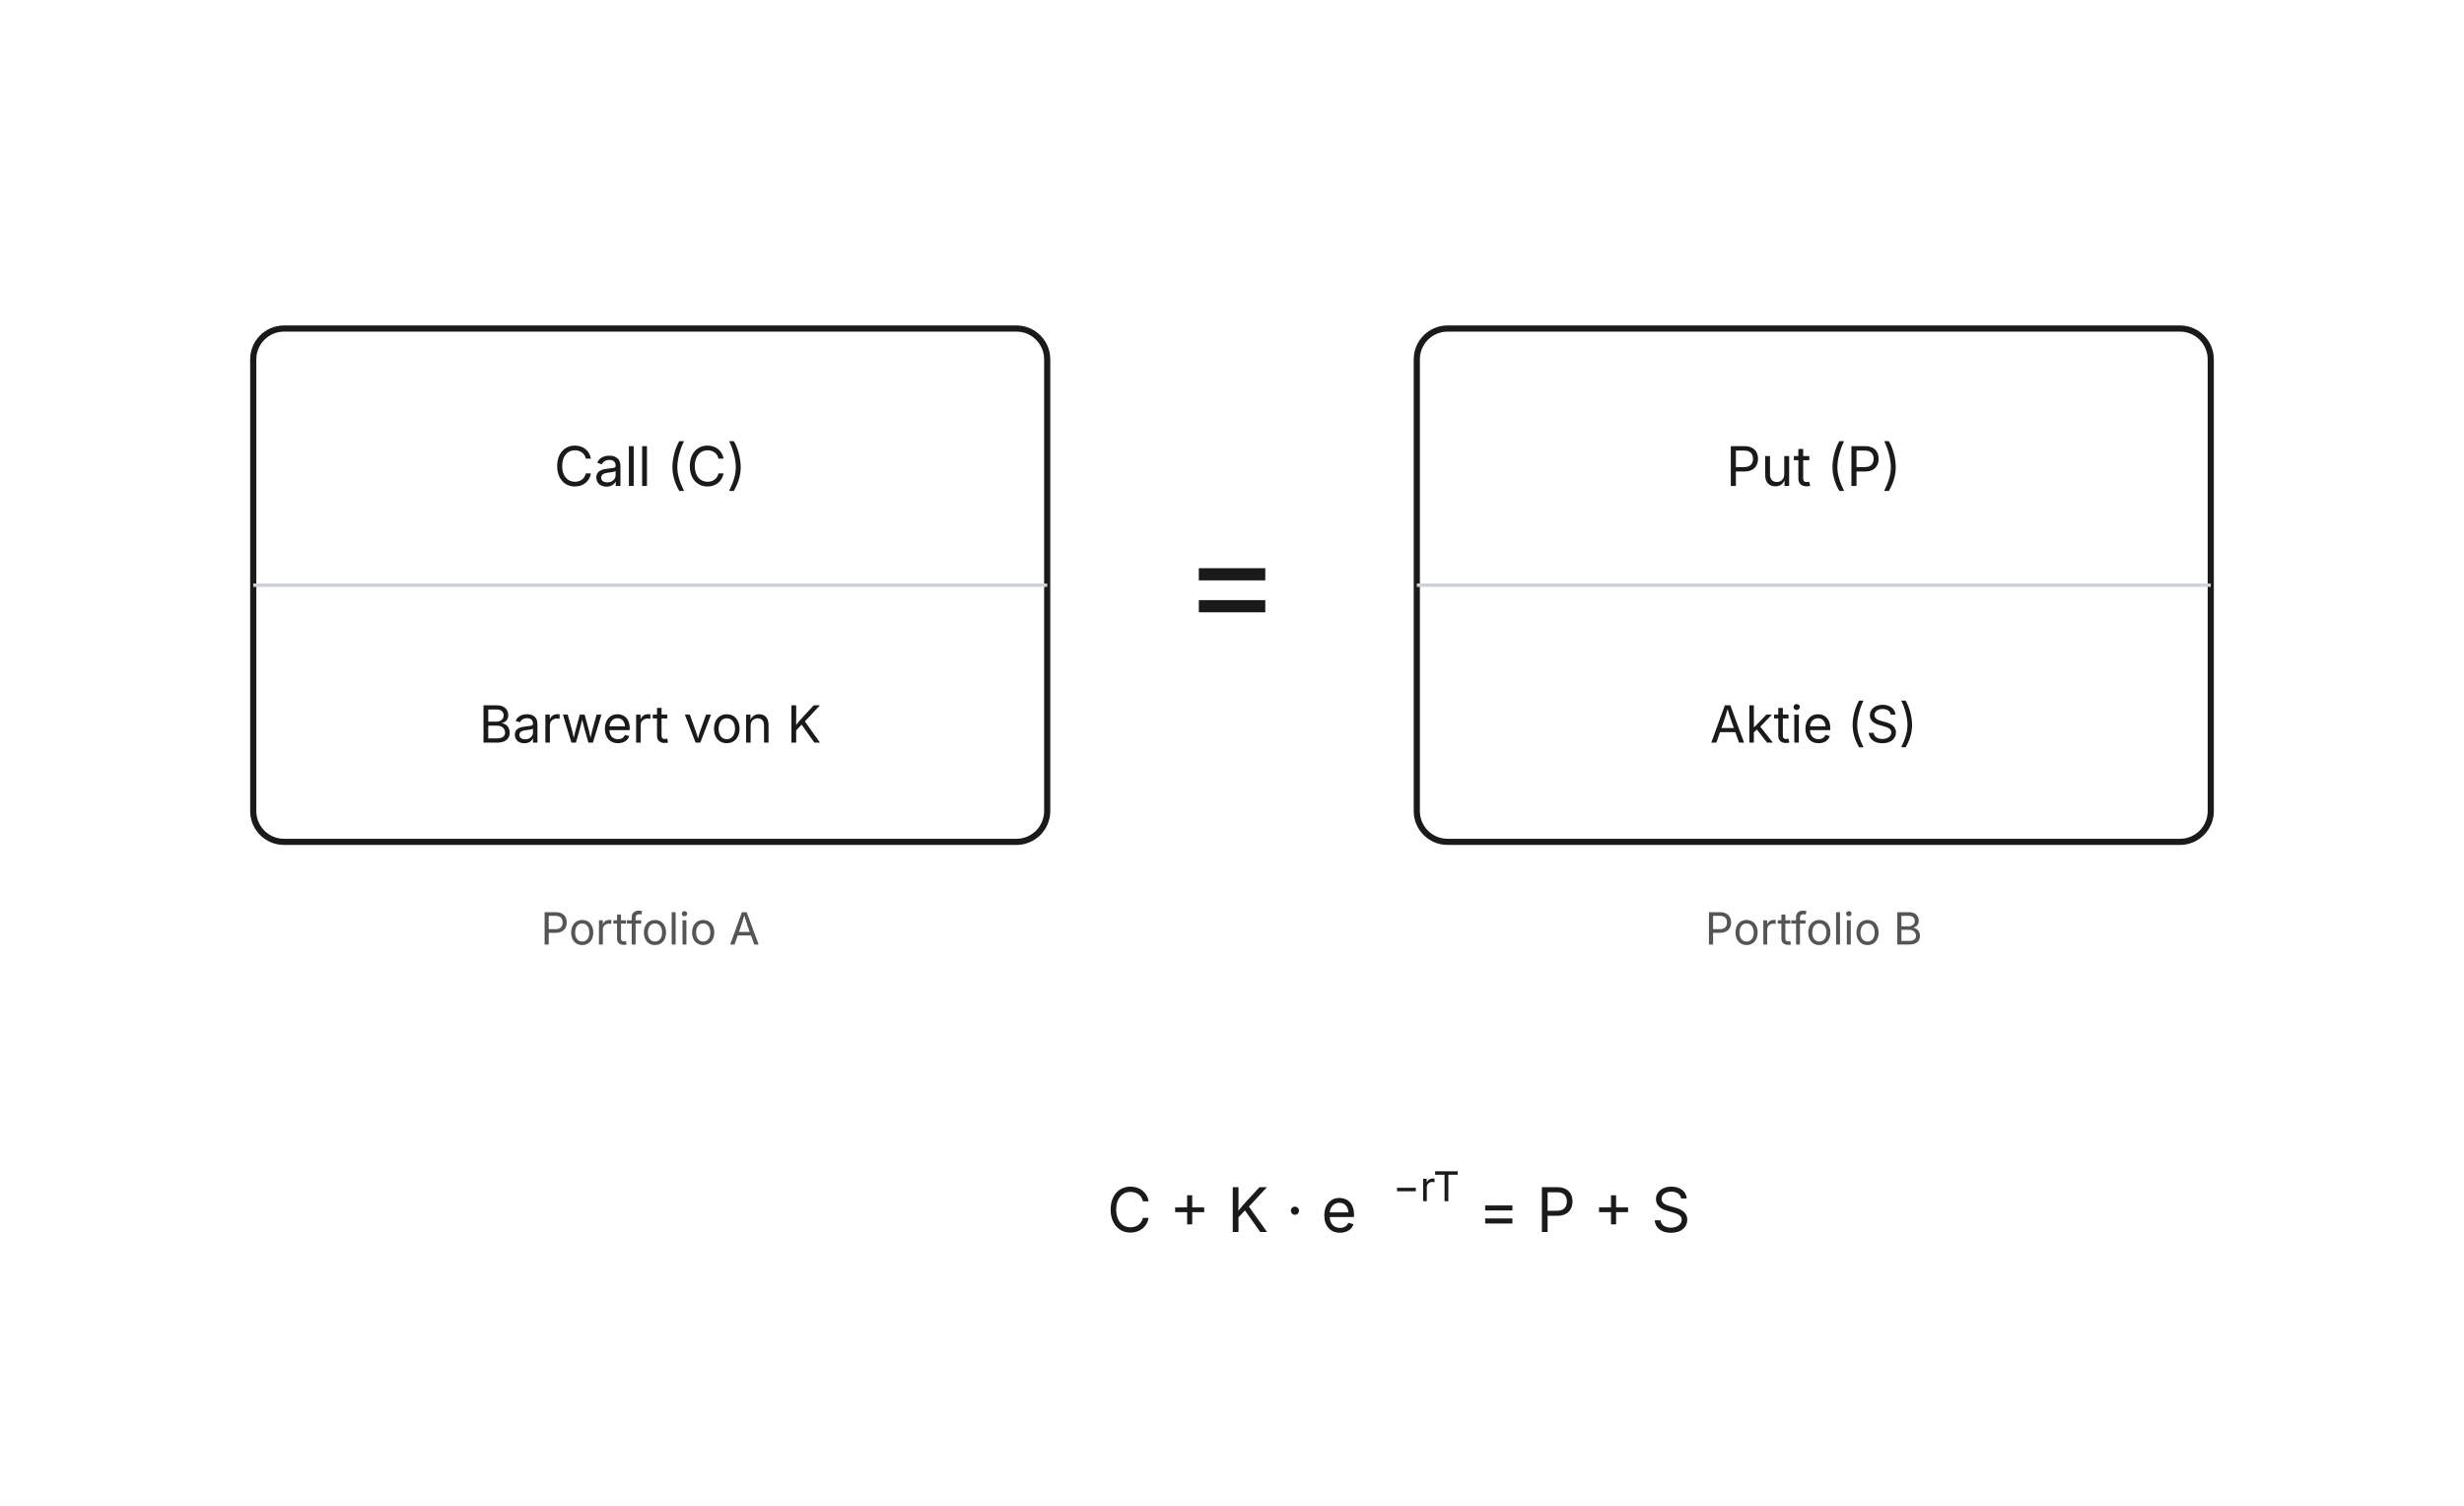
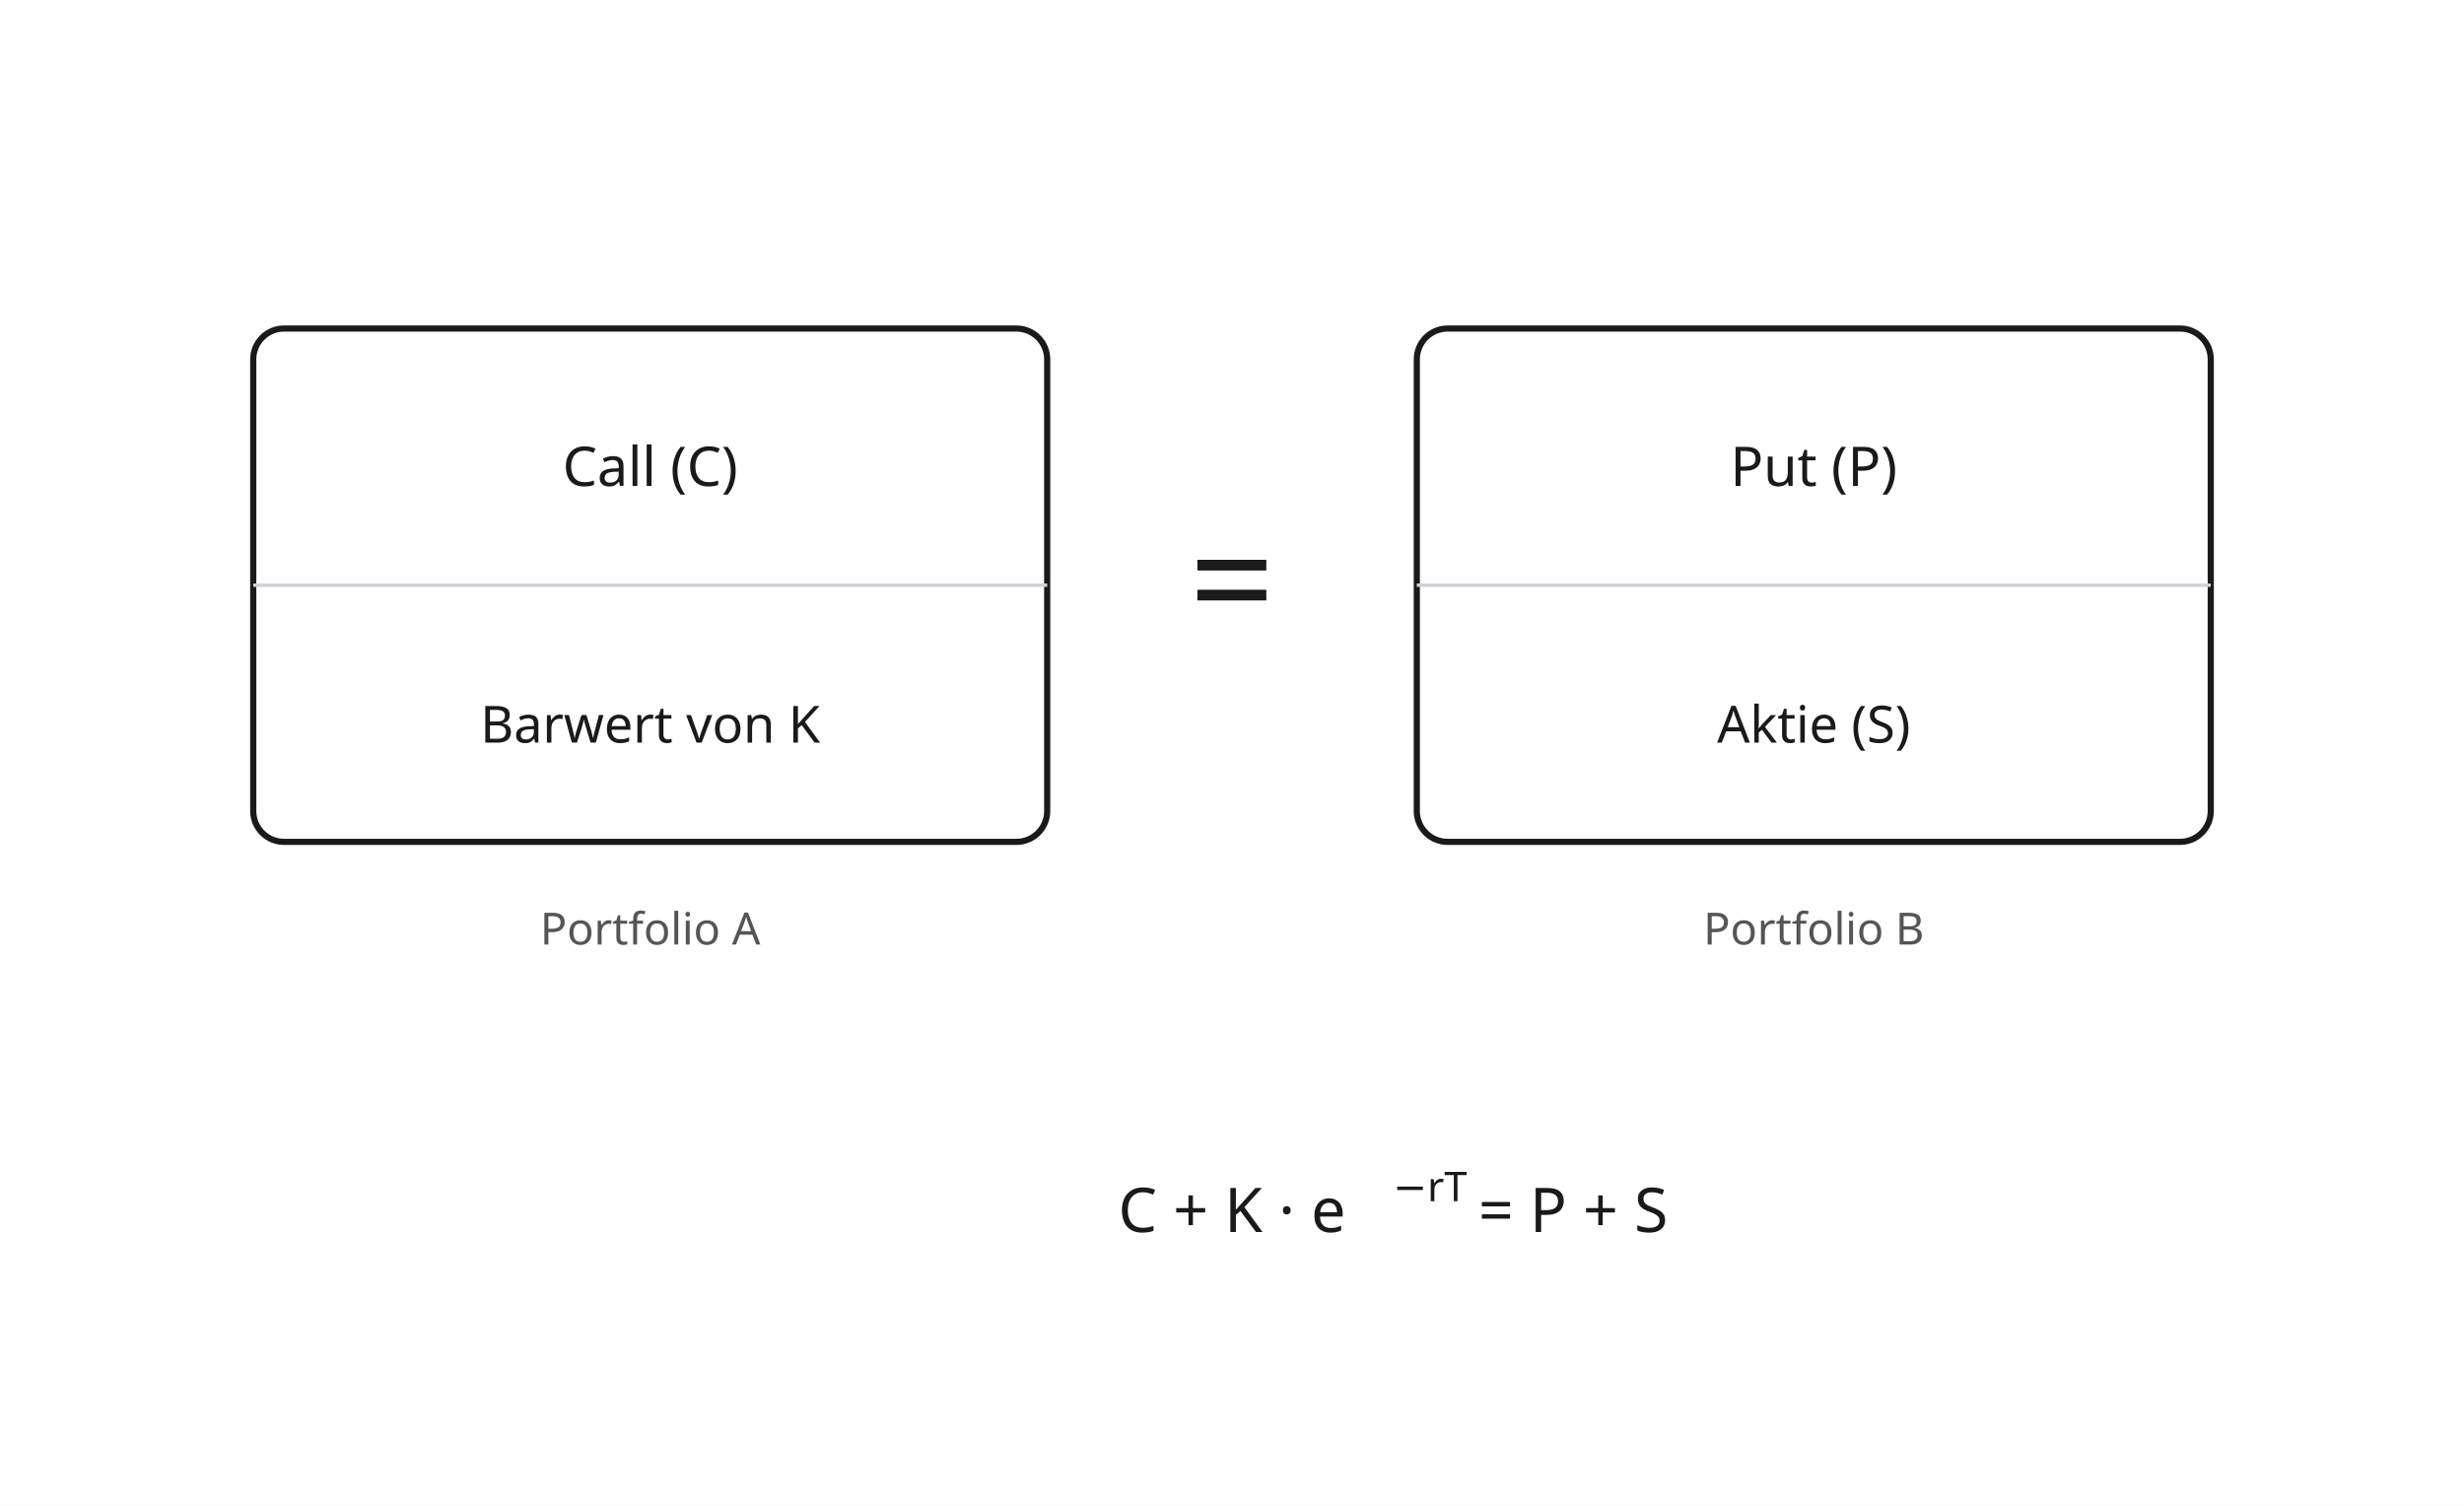
- <svg xmlns="http://www.w3.org/2000/svg" viewBox="0 0 720 440" font-family="Inter, 'Helvetica Neue', Arial, sans-serif">
+ <svg xmlns="http://www.w3.org/2000/svg" viewBox="0 0 720 440" font-family="Calibri, sans-serif">
  <rect width="720" height="440" fill="#ffffff" />
  <rect x="74" y="96" width="232" height="150" fill="none" stroke="#1a1a1a" stroke-width="1.8" rx="9" />
  <line x1="74" y1="171" x2="306" y2="171" stroke="#cdd2d8" stroke-width="1" />
  <text x="190" y="142" font-size="16" fill="#1a1a1a" font-weight="400" text-anchor="middle">Call (C)</text>
  <text x="190" y="217" font-size="15" fill="#1a1a1a" font-weight="400" text-anchor="middle">Barwert von K</text>
  <text x="360" y="185" font-size="44" fill="#1a1a1a" font-weight="400" text-anchor="middle">=</text>
  <rect x="414" y="96" width="232" height="150" fill="none" stroke="#1a1a1a" stroke-width="1.8" rx="9" />
  <line x1="414" y1="171" x2="646" y2="171" stroke="#cdd2d8" stroke-width="1" />
  <text x="530" y="142" font-size="16" fill="#1a1a1a" font-weight="400" text-anchor="middle">Put (P)</text>
  <text x="530" y="217" font-size="15" fill="#1a1a1a" font-weight="400" text-anchor="middle">Aktie (S)</text>
  <text x="190" y="276" font-size="13" fill="#555" font-weight="400" text-anchor="middle">Portfolio A</text>
  <text x="530" y="276" font-size="13" fill="#555" font-weight="400" text-anchor="middle">Portfolio B</text>
  <text x="360" y="360" font-size="18" fill="#1a1a1a" font-weight="400" text-anchor="middle">C + K · e</text>
  <text x="407" y="351" font-size="12" fill="#1a1a1a">−rT</text>
  <text x="432" y="360" font-size="18" fill="#1a1a1a">= P + S</text>
</svg>
